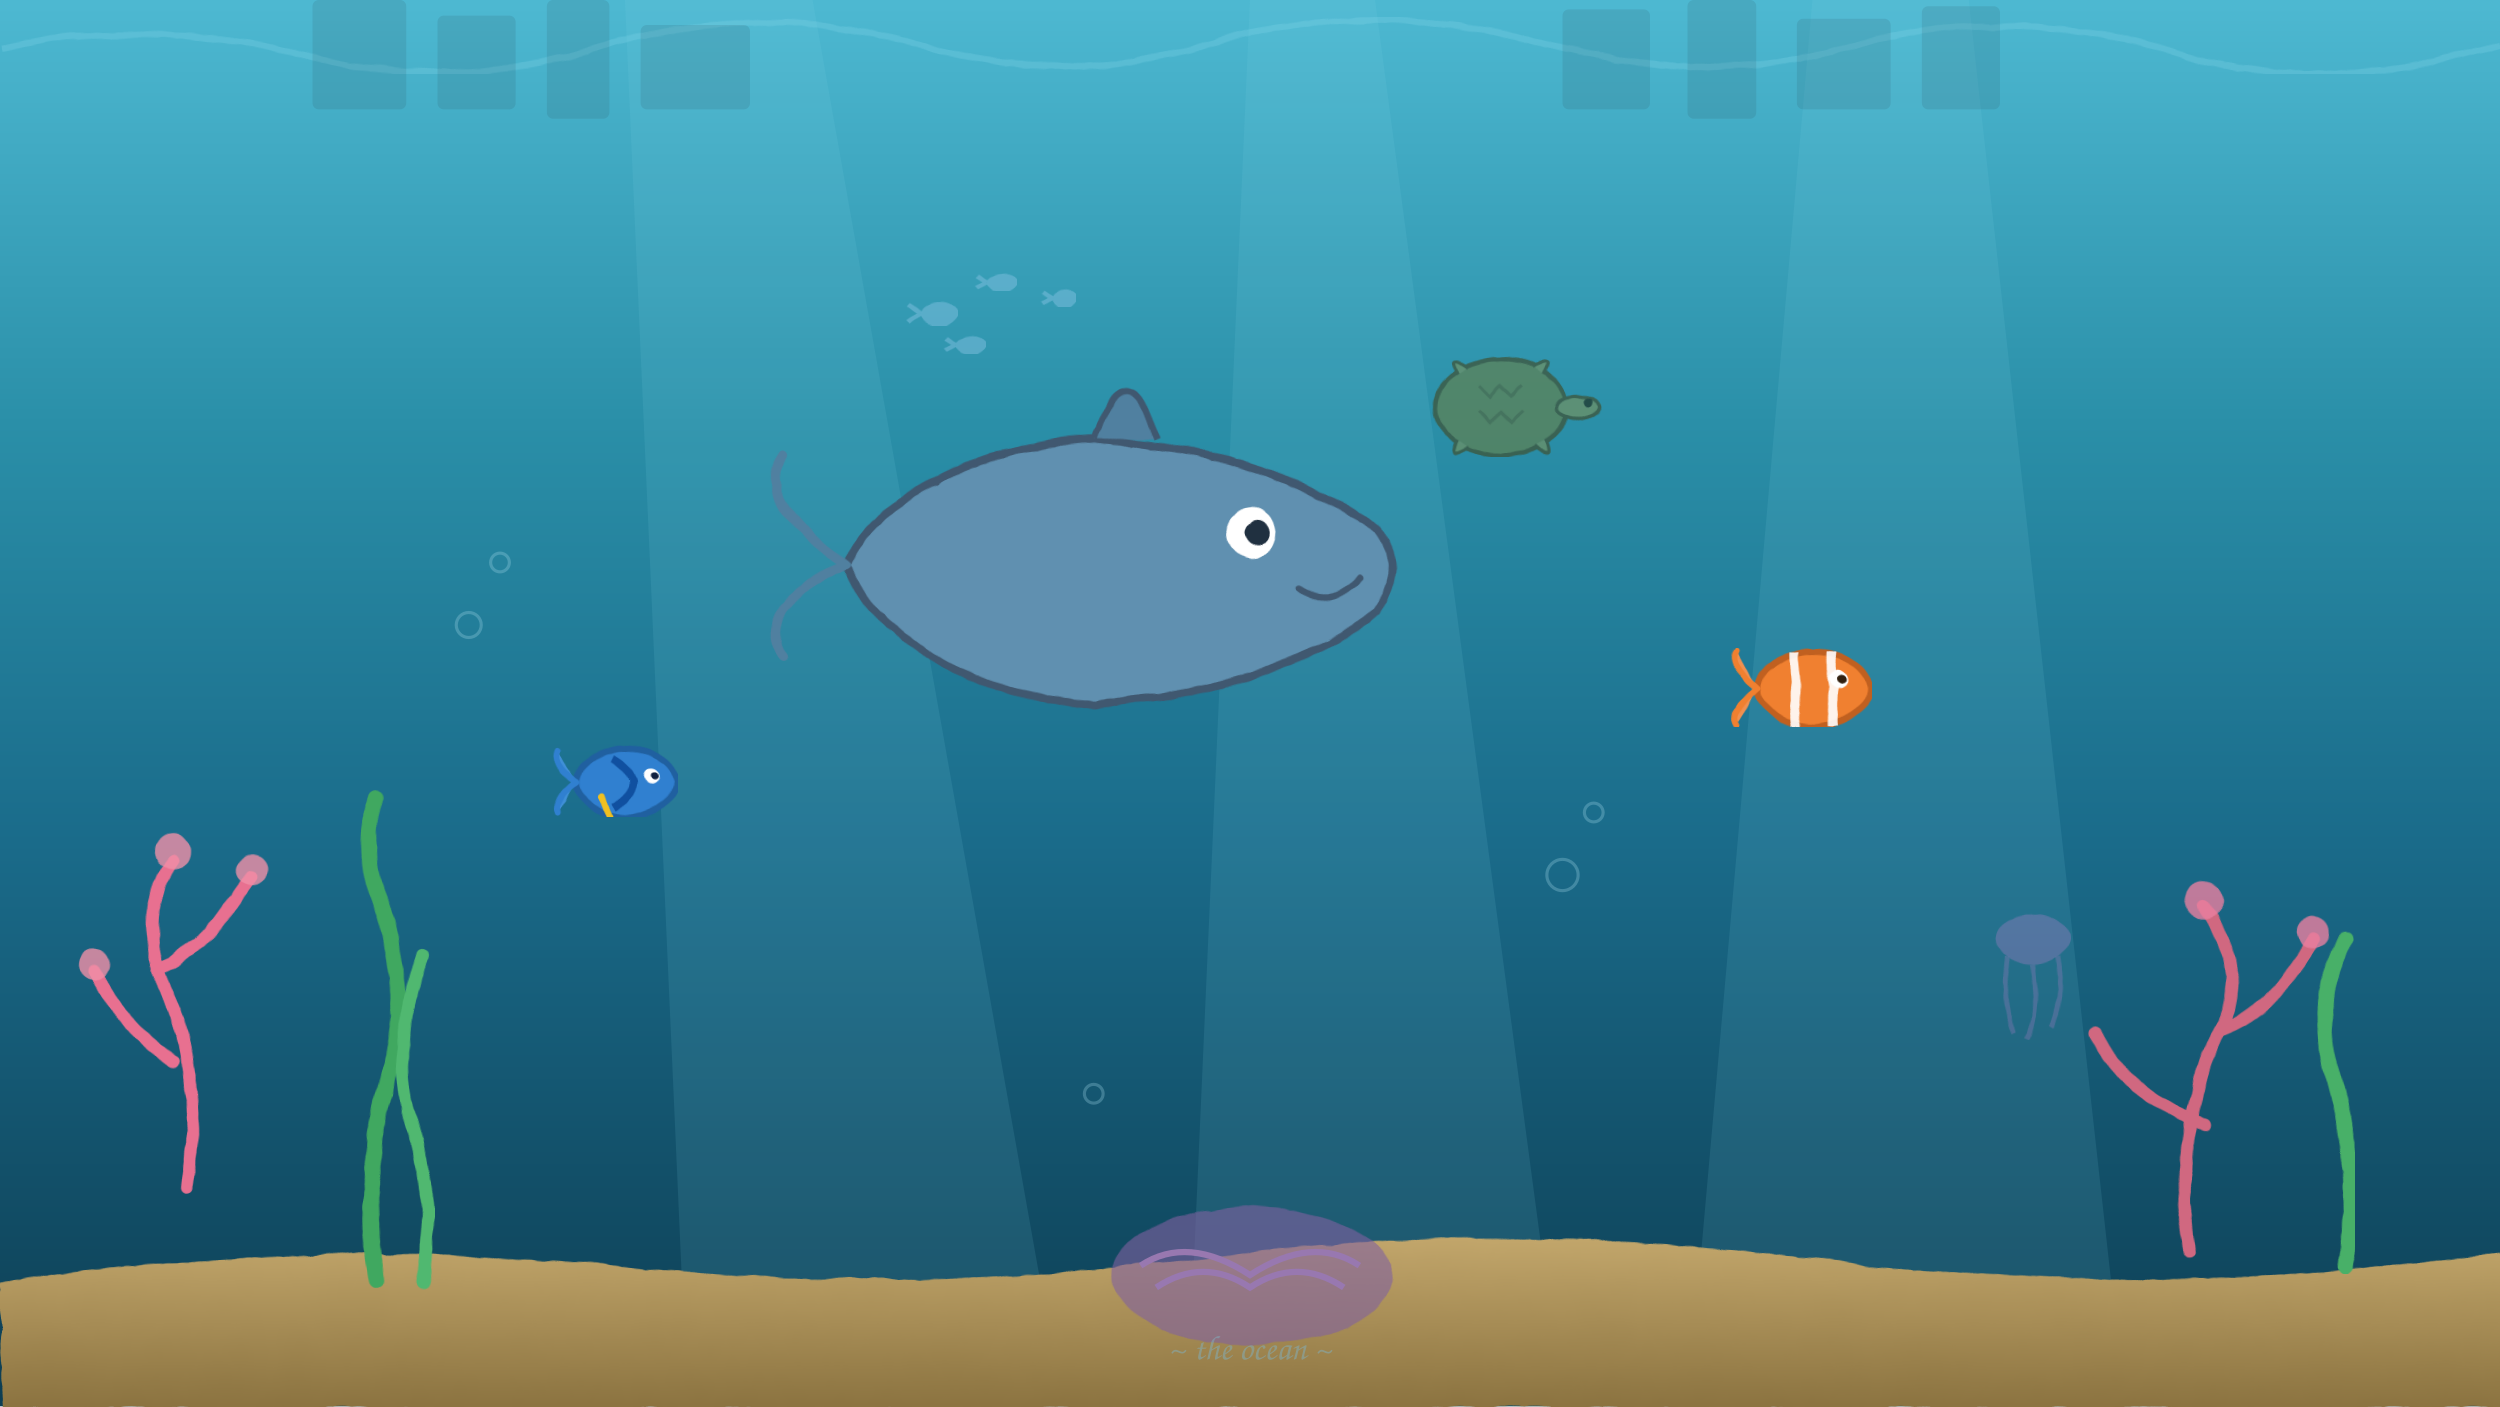
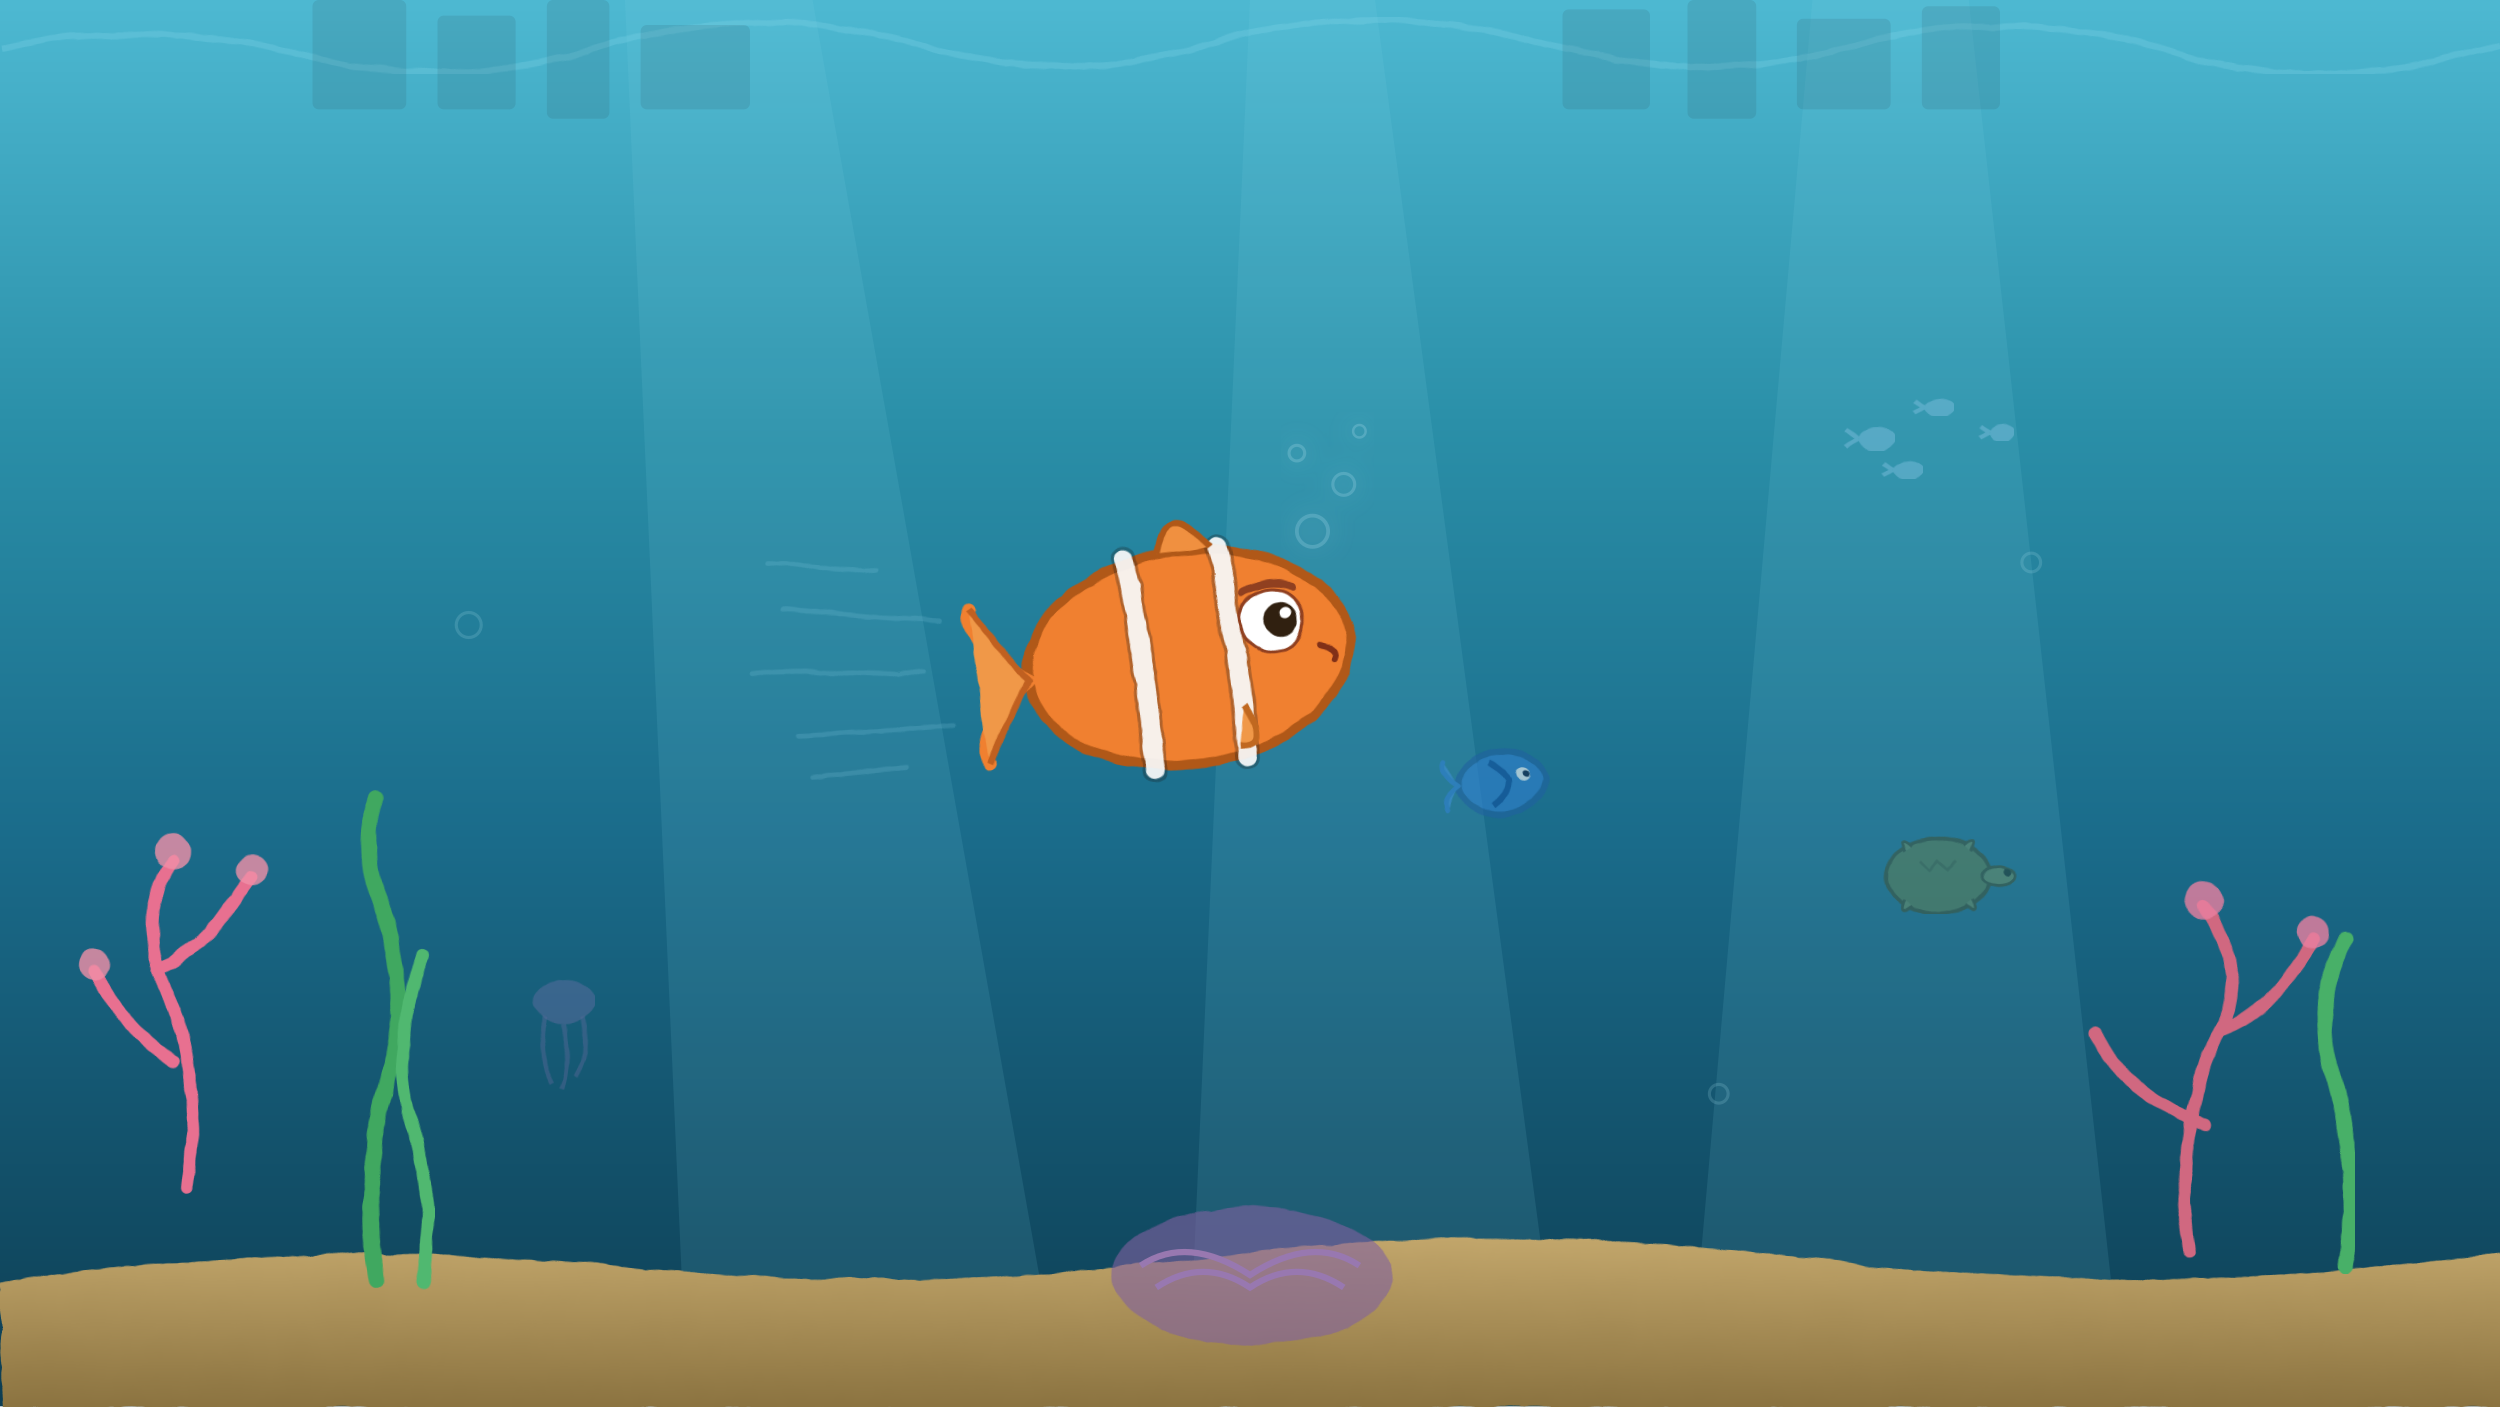
<svg xmlns="http://www.w3.org/2000/svg" viewBox="0 0 800 450" style="background:#1a6b8a">
  <defs>
    <filter id="rough" x="-2%" y="-2%" width="104%" height="104%">
      <feTurbulence type="turbulence" baseFrequency="0.04" numOctaves="4" result="noise" />
      <feDisplacementMap in="SourceGraphic" in2="noise" scale="2" xChannelSelector="R" yChannelSelector="G" />
    </filter>
    <linearGradient id="water" x1="0" y1="0" x2="0" y2="1">
      <stop offset="0%" stop-color="#4db8d1" />
      <stop offset="30%" stop-color="#2a8fa8" />
      <stop offset="60%" stop-color="#1a6b8a" />
      <stop offset="100%" stop-color="#0d3d52" />
    </linearGradient>
    <linearGradient id="sand" x1="0" y1="0" x2="0" y2="1">
      <stop offset="0%" stop-color="#c2a66b" />
      <stop offset="100%" stop-color="#8b7340" />
    </linearGradient>
    <filter id="glow">
-       <feGaussianBlur stdDeviation="3" result="blur" />
+       <feGaussianBlur stdDeviation="4" result="blur" />
      <feMerge>
        <feMergeNode in="blur" />
        <feMergeNode in="SourceGraphic" />
      </feMerge>
    </filter>
  </defs>
  <rect width="800" height="450" fill="url(#water)" />
  <g opacity="0.12">
    <polygon points="200,0 260,0 340,450 220,450" fill="#80d4e8" />
    <polygon points="400,0 440,0 500,450 380,450" fill="#80d4e8" />
    <polygon points="580,0 630,0 680,450 540,450" fill="#80d4e8" />
  </g>
  <path d="M0,15 Q50,5 100,18 Q150,30 200,12 Q250,0 300,16 Q350,28 400,10 Q450,0 500,15 Q550,28 600,12 Q650,2 700,18 Q750,30 800,14" fill="none" stroke="#80d4e8" stroke-width="2" opacity="0.3" filter="url(#rough)" />
  <g opacity="0.15" fill="#2a5060">
    <rect x="100" y="0" width="30" height="35" rx="2" />
    <rect x="140" y="5" width="25" height="30" rx="2" />
    <rect x="175" y="0" width="20" height="38" rx="2" />
    <rect x="205" y="8" width="35" height="27" rx="2" />
    <rect x="500" y="3" width="28" height="32" rx="2" />
    <rect x="540" y="0" width="22" height="38" rx="2" />
    <rect x="575" y="6" width="30" height="29" rx="2" />
    <rect x="615" y="2" width="25" height="33" rx="2" />
  </g>
  <path d="M0,410 Q100,395 200,405 Q300,415 400,400 Q500,390 600,405 Q700,415 800,400 L800,450 L0,450 Z" fill="url(#sand)" filter="url(#rough)" />
  <g filter="url(#rough)">
    <path d="M60,380 Q65,340 50,310 Q45,290 55,275 M50,310 Q70,300 80,280 M55,340 Q40,330 30,310" stroke="#e87090" stroke-width="4" fill="none" stroke-linecap="round" />
    <circle cx="55" cy="272" r="6" fill="#f090a8" opacity="0.8" />
    <circle cx="80" cy="278" r="5" fill="#f090a8" opacity="0.8" />
    <circle cx="30" cy="308" r="5" fill="#f090a8" opacity="0.8" />
    <path d="M120,410 Q115,370 125,340 Q130,310 120,285 Q115,270 120,255" stroke="#40a860" stroke-width="5" fill="none" stroke-linecap="round" />
    <path d="M135,410 Q140,380 130,355 Q125,330 135,305" stroke="#50b870" stroke-width="4" fill="none" stroke-linecap="round" />
  </g>
  <g filter="url(#rough)">
    <path d="M700,400 Q695,360 710,330 Q720,310 705,290 M710,330 Q730,320 740,300 M705,360 Q680,350 670,330" stroke="#d06880" stroke-width="4" fill="none" stroke-linecap="round" />
    <circle cx="705" cy="288" r="6" fill="#e880a0" opacity="0.8" />
    <circle cx="740" cy="298" r="5" fill="#e880a0" opacity="0.8" />
    <path d="M750,405 Q755,370 745,340 Q740,320 750,300" stroke="#48b068" stroke-width="5" fill="none" stroke-linecap="round" />
  </g>
  <ellipse cx="400" cy="408" rx="45" ry="22" fill="#8060a0" opacity="0.6" filter="url(#rough)" />
  <path d="M365,405 Q380,395 400,408 Q420,395 435,405" stroke="#9878b0" stroke-width="2" fill="none" />
  <path d="M370,412 Q385,402 400,412 Q415,402 430,412" stroke="#9878b0" stroke-width="2" fill="none" />
-   <g transform="translate(350,180)" filter="url(#rough)">
-     <path d="M-80,0 Q-60,-35 0,-40 Q60,-35 90,-10 Q100,0 90,15 Q60,40 0,45 Q-60,40 -80,0 Z" fill="#6090b0" stroke="#405870" stroke-width="2.5" />
-     <path d="M0,-40 Q10,-70 20,-40" fill="#5080a0" stroke="#405870" stroke-width="2" />
-     <path d="M-80,0 Q-110,-20 -100,-35 M-80,0 Q-110,15 -100,30" stroke="#5080a0" stroke-width="3" fill="none" stroke-linecap="round" />
-     <circle cx="50" cy="-10" r="8" fill="white" />
-     <circle cx="52" cy="-10" r="4" fill="#203040" />
-     <path d="M65,8 Q75,15 85,5" stroke="#405870" stroke-width="2" fill="none" stroke-linecap="round" />
+   <g transform="translate(380,210) rotate(-8)" filter="url(#rough)">
+     <ellipse rx="52" ry="34" fill="#f08030" stroke="#b05818" stroke-width="3" />
+     <path d="M-16,-34 Q-14,0 -16,34" stroke="#1a1a1a" stroke-width="8" opacity="0.3" stroke-linecap="round" />
+     <path d="M-16,-34 Q-14,0 -16,34" stroke="white" stroke-width="6" opacity="0.9" stroke-linecap="round" />
+     <path d="M14,-34 Q16,0 14,34" stroke="#1a1a1a" stroke-width="8" opacity="0.3" stroke-linecap="round" />
+     <path d="M14,-34 Q16,0 14,34" stroke="white" stroke-width="6" opacity="0.9" stroke-linecap="round" />
+     <path d="M-5,-34 Q0,-52 12,-34" fill="#f09040" stroke="#b05818" stroke-width="2" />
+     <path d="M-52,0 Q-72,-16 -68,-25 M-52,0 Q-72,16 -68,25" stroke="#f08030" stroke-width="4" fill="#f09848" stroke-linecap="round" />
+     <path d="M-68,-25 Q-60,-12 -52,0 Q-60,12 -68,25" fill="#f09848" stroke="#c06020" stroke-width="2" />
+     <path d="M15,18 Q22,32 12,30" fill="#f09848" stroke="#c06820" stroke-width="2" />
+     <circle cx="28" cy="-8" r="10" fill="white" stroke="#904020" stroke-width="1" />
+     <circle cx="31" cy="-8" r="5.5" fill="#302010" />
+     <circle cx="33" cy="-10" r="1.8" fill="white" />
+     <path d="M20,-18 Q28,-22 36,-18" stroke="#904020" stroke-width="2.5" fill="none" stroke-linecap="round" />
+     <path d="M42,2 Q48,4 46,7" stroke="#803018" stroke-width="2" fill="none" stroke-linecap="round" />
  </g>
-   <g transform="translate(580,220)" filter="url(#rough)">
-     <ellipse rx="18" ry="12" fill="#f08030" stroke="#c06020" stroke-width="2" />
-     <path d="M-6,-12 Q-6,12 -6,12" stroke="white" stroke-width="3" opacity="0.9" />
-     <path d="M6,-12 Q6,12 6,12" stroke="white" stroke-width="3" opacity="0.9" />
-     <circle cx="8" cy="-3" r="3" fill="white" />
-     <circle cx="9" cy="-3" r="1.5" fill="#302010" />
-     <path d="M-18,0 Q-28,-8 -25,-12 M-18,0 Q-28,8 -25,12" stroke="#f08030" stroke-width="2" fill="#f09050" stroke-linecap="round" />
+   <g stroke="#80c8e0" stroke-width="1.5" opacity="0.2" stroke-linecap="round" filter="url(#rough)">
+     <line x1="250" y1="195" x2="300" y2="198" />
+     <line x1="240" y1="215" x2="295" y2="215" />
+     <line x1="255" y1="235" x2="305" y2="232" />
+     <line x1="245" y1="180" x2="280" y2="182" />
+     <line x1="260" y1="248" x2="290" y2="245" />
  </g>
-   <g transform="translate(200,250)" filter="url(#rough)">
-     <ellipse rx="16" ry="11" fill="#3080d0" stroke="#2060a0" stroke-width="2" />
-     <path d="M-4,-8 Q8,0 -4,8" stroke="#1050a0" stroke-width="2.5" fill="none" />
-     <circle cx="8" cy="-2" r="2.5" fill="white" />
-     <circle cx="9" cy="-2" r="1.2" fill="#102040" />
-     <path d="M-16,0 Q-24,-6 -22,-10 M-16,0 Q-24,6 -22,10" stroke="#3080d0" stroke-width="2" fill="#4090d8" stroke-linecap="round" />
-     <path d="M-8,5 L-5,11" stroke="#f0c020" stroke-width="2" stroke-linecap="round" />
-   </g>
-   <g transform="translate(480,130) scale(0.7)" opacity="0.7" filter="url(#rough)">
-     <ellipse rx="30" ry="22" fill="#608050" stroke="#405030" stroke-width="2" />
-     <path d="M-10,-10 L-5,-5 L0,-10 L5,-5 L10,-10" stroke="#506840" stroke-width="1.5" fill="none" />
-     <path d="M-10,2 L-5,7 L0,2 L5,7 L10,2" stroke="#506840" stroke-width="1.5" fill="none" />
-     <ellipse cx="35" cy="0" rx="10" ry="5" fill="#709060" stroke="#405030" stroke-width="1.5" />
-     <circle cx="40" cy="-2" r="2" fill="#203020" />
-     <path d="M-15,-18 Q-25,-25 -20,-15" fill="#709060" stroke="#405030" stroke-width="1.5" />
-     <path d="M15,-18 Q25,-25 20,-15" fill="#709060" stroke="#405030" stroke-width="1.5" />
-     <path d="M-15,18 Q-25,25 -20,15" fill="#709060" stroke="#405030" stroke-width="1.5" />
-     <path d="M15,18 Q25,25 20,15" fill="#709060" stroke="#405030" stroke-width="1.5" />
-   </g>
-   <g opacity="0.5">
-     <g transform="translate(300,100)" filter="url(#rough)">
+   <g opacity="0.45">
+     <g transform="translate(600,140)" filter="url(#rough)">
      <ellipse rx="6" ry="4" fill="#80c0e0" />
      <path d="M-6,0 L-10,-3 M-6,0 L-10,3" stroke="#80c0e0" stroke-width="1.5" />
    </g>
-     <g transform="translate(320,90)" filter="url(#rough)">
+     <g transform="translate(620,130)" filter="url(#rough)">
      <ellipse rx="5" ry="3" fill="#80c0e0" />
      <path d="M-5,0 L-8,-2 M-5,0 L-8,2" stroke="#80c0e0" stroke-width="1.5" />
    </g>
-     <g transform="translate(310,110)" filter="url(#rough)">
+     <g transform="translate(610,150)" filter="url(#rough)">
      <ellipse rx="5" ry="3" fill="#80c0e0" />
      <path d="M-5,0 L-8,-2 M-5,0 L-8,2" stroke="#80c0e0" stroke-width="1.5" />
    </g>
-     <g transform="translate(340,95)" filter="url(#rough)">
+     <g transform="translate(640,138)" filter="url(#rough)">
      <ellipse rx="4" ry="3" fill="#80c0e0" />
      <path d="M-4,0 L-7,-2 M-4,0 L-7,2" stroke="#80c0e0" stroke-width="1.5" />
    </g>
  </g>
-   <g transform="translate(650,300)" opacity="0.5" filter="url(#rough)">
-     <ellipse rx="12" ry="8" fill="#c080d0" opacity="0.6" />
-     <path d="M-8,6 Q-10,20 -6,30" stroke="#c080d0" stroke-width="1.5" fill="none" opacity="0.5" />
-     <path d="M0,8 Q2,22 -2,32" stroke="#c080d0" stroke-width="1.5" fill="none" opacity="0.5" />
-     <path d="M8,6 Q10,20 6,28" stroke="#c080d0" stroke-width="1.5" fill="none" opacity="0.5" />
+   <g transform="translate(620,280) scale(0.6)" opacity="0.5" filter="url(#rough)">
+     <ellipse rx="28" ry="20" fill="#608050" stroke="#405030" stroke-width="2" />
+     <path d="M-10,-8 L-5,-3 L0,-8 L5,-3 L10,-8" stroke="#506840" stroke-width="1.5" fill="none" />
+     <ellipse cx="32" cy="0" rx="9" ry="5" fill="#709060" stroke="#405030" stroke-width="1.5" />
+     <circle cx="37" cy="-2" r="2" fill="#203020" />
+     <path d="M-14,-16 Q-22,-22 -18,-13" fill="#709060" stroke="#405030" stroke-width="1.5" />
+     <path d="M14,-16 Q22,-22 18,-13" fill="#709060" stroke="#405030" stroke-width="1.5" />
+     <path d="M-14,16 Q-22,22 -18,13" fill="#709060" stroke="#405030" stroke-width="1.5" />
+     <path d="M14,16 Q22,22 18,13" fill="#709060" stroke="#405030" stroke-width="1.5" />
  </g>
-   <g opacity="0.3">
+   <g transform="translate(180,320)" opacity="0.35" filter="url(#rough)">
+     <ellipse rx="10" ry="7" fill="#c080d0" opacity="0.6" />
+     <path d="M-6,5 Q-8,18 -4,26" stroke="#c080d0" stroke-width="1.5" fill="none" opacity="0.5" />
+     <path d="M0,7 Q2,20 -1,28" stroke="#c080d0" stroke-width="1.5" fill="none" opacity="0.5" />
+     <path d="M6,5 Q8,18 4,24" stroke="#c080d0" stroke-width="1.5" fill="none" opacity="0.5" />
+   </g>
+   <g transform="translate(480,250) rotate(-5)" filter="url(#rough)" opacity="0.6">
+     <ellipse rx="14" ry="10" fill="#3080d0" stroke="#2060a0" stroke-width="2" />
+     <path d="M-3,-7 Q7,0 -3,7" stroke="#1050a0" stroke-width="2" fill="none" />
+     <circle cx="7" cy="-2" r="2.2" fill="white" />
+     <circle cx="8" cy="-2" r="1.1" fill="#102040" />
+     <path d="M-14,0 Q-20,-5 -18,-8 M-14,0 Q-20,5 -18,8" stroke="#3080d0" stroke-width="1.5" fill="#4090d8" stroke-linecap="round" />
+   </g>
+   <g opacity="0.3" filter="url(#glow)">
+     <circle cx="420" cy="170" r="5" fill="none" stroke="#a0d8e8" stroke-width="1.2" />
+     <circle cx="430" cy="155" r="3.5" fill="none" stroke="#a0d8e8" stroke-width="1" />
+     <circle cx="415" cy="145" r="2.5" fill="none" stroke="#a0d8e8" stroke-width="1" />
+     <circle cx="435" cy="138" r="2" fill="none" stroke="#a0d8e8" stroke-width="0.8" />
+   </g>
+   <g opacity="0.2">
    <circle cx="150" cy="200" r="4" fill="none" stroke="#a0d8e8" stroke-width="1" />
-     <circle cx="160" cy="180" r="3" fill="none" stroke="#a0d8e8" stroke-width="1" />
-     <circle cx="500" cy="280" r="5" fill="none" stroke="#a0d8e8" stroke-width="1" />
-     <circle cx="510" cy="260" r="3" fill="none" stroke="#a0d8e8" stroke-width="1" />
-     <circle cx="350" cy="350" r="3" fill="none" stroke="#a0d8e8" stroke-width="1" />
+     <circle cx="650" cy="180" r="3" fill="none" stroke="#a0d8e8" stroke-width="1" />
+     <circle cx="550" cy="350" r="3" fill="none" stroke="#a0d8e8" stroke-width="1" />
  </g>
-   <text x="400" y="435" text-anchor="middle" font-family="'Comic Sans MS','Segoe Print',cursive" font-size="11" fill="#80b0c0" opacity="0.5">~ the ocean ~</text>
</svg>
